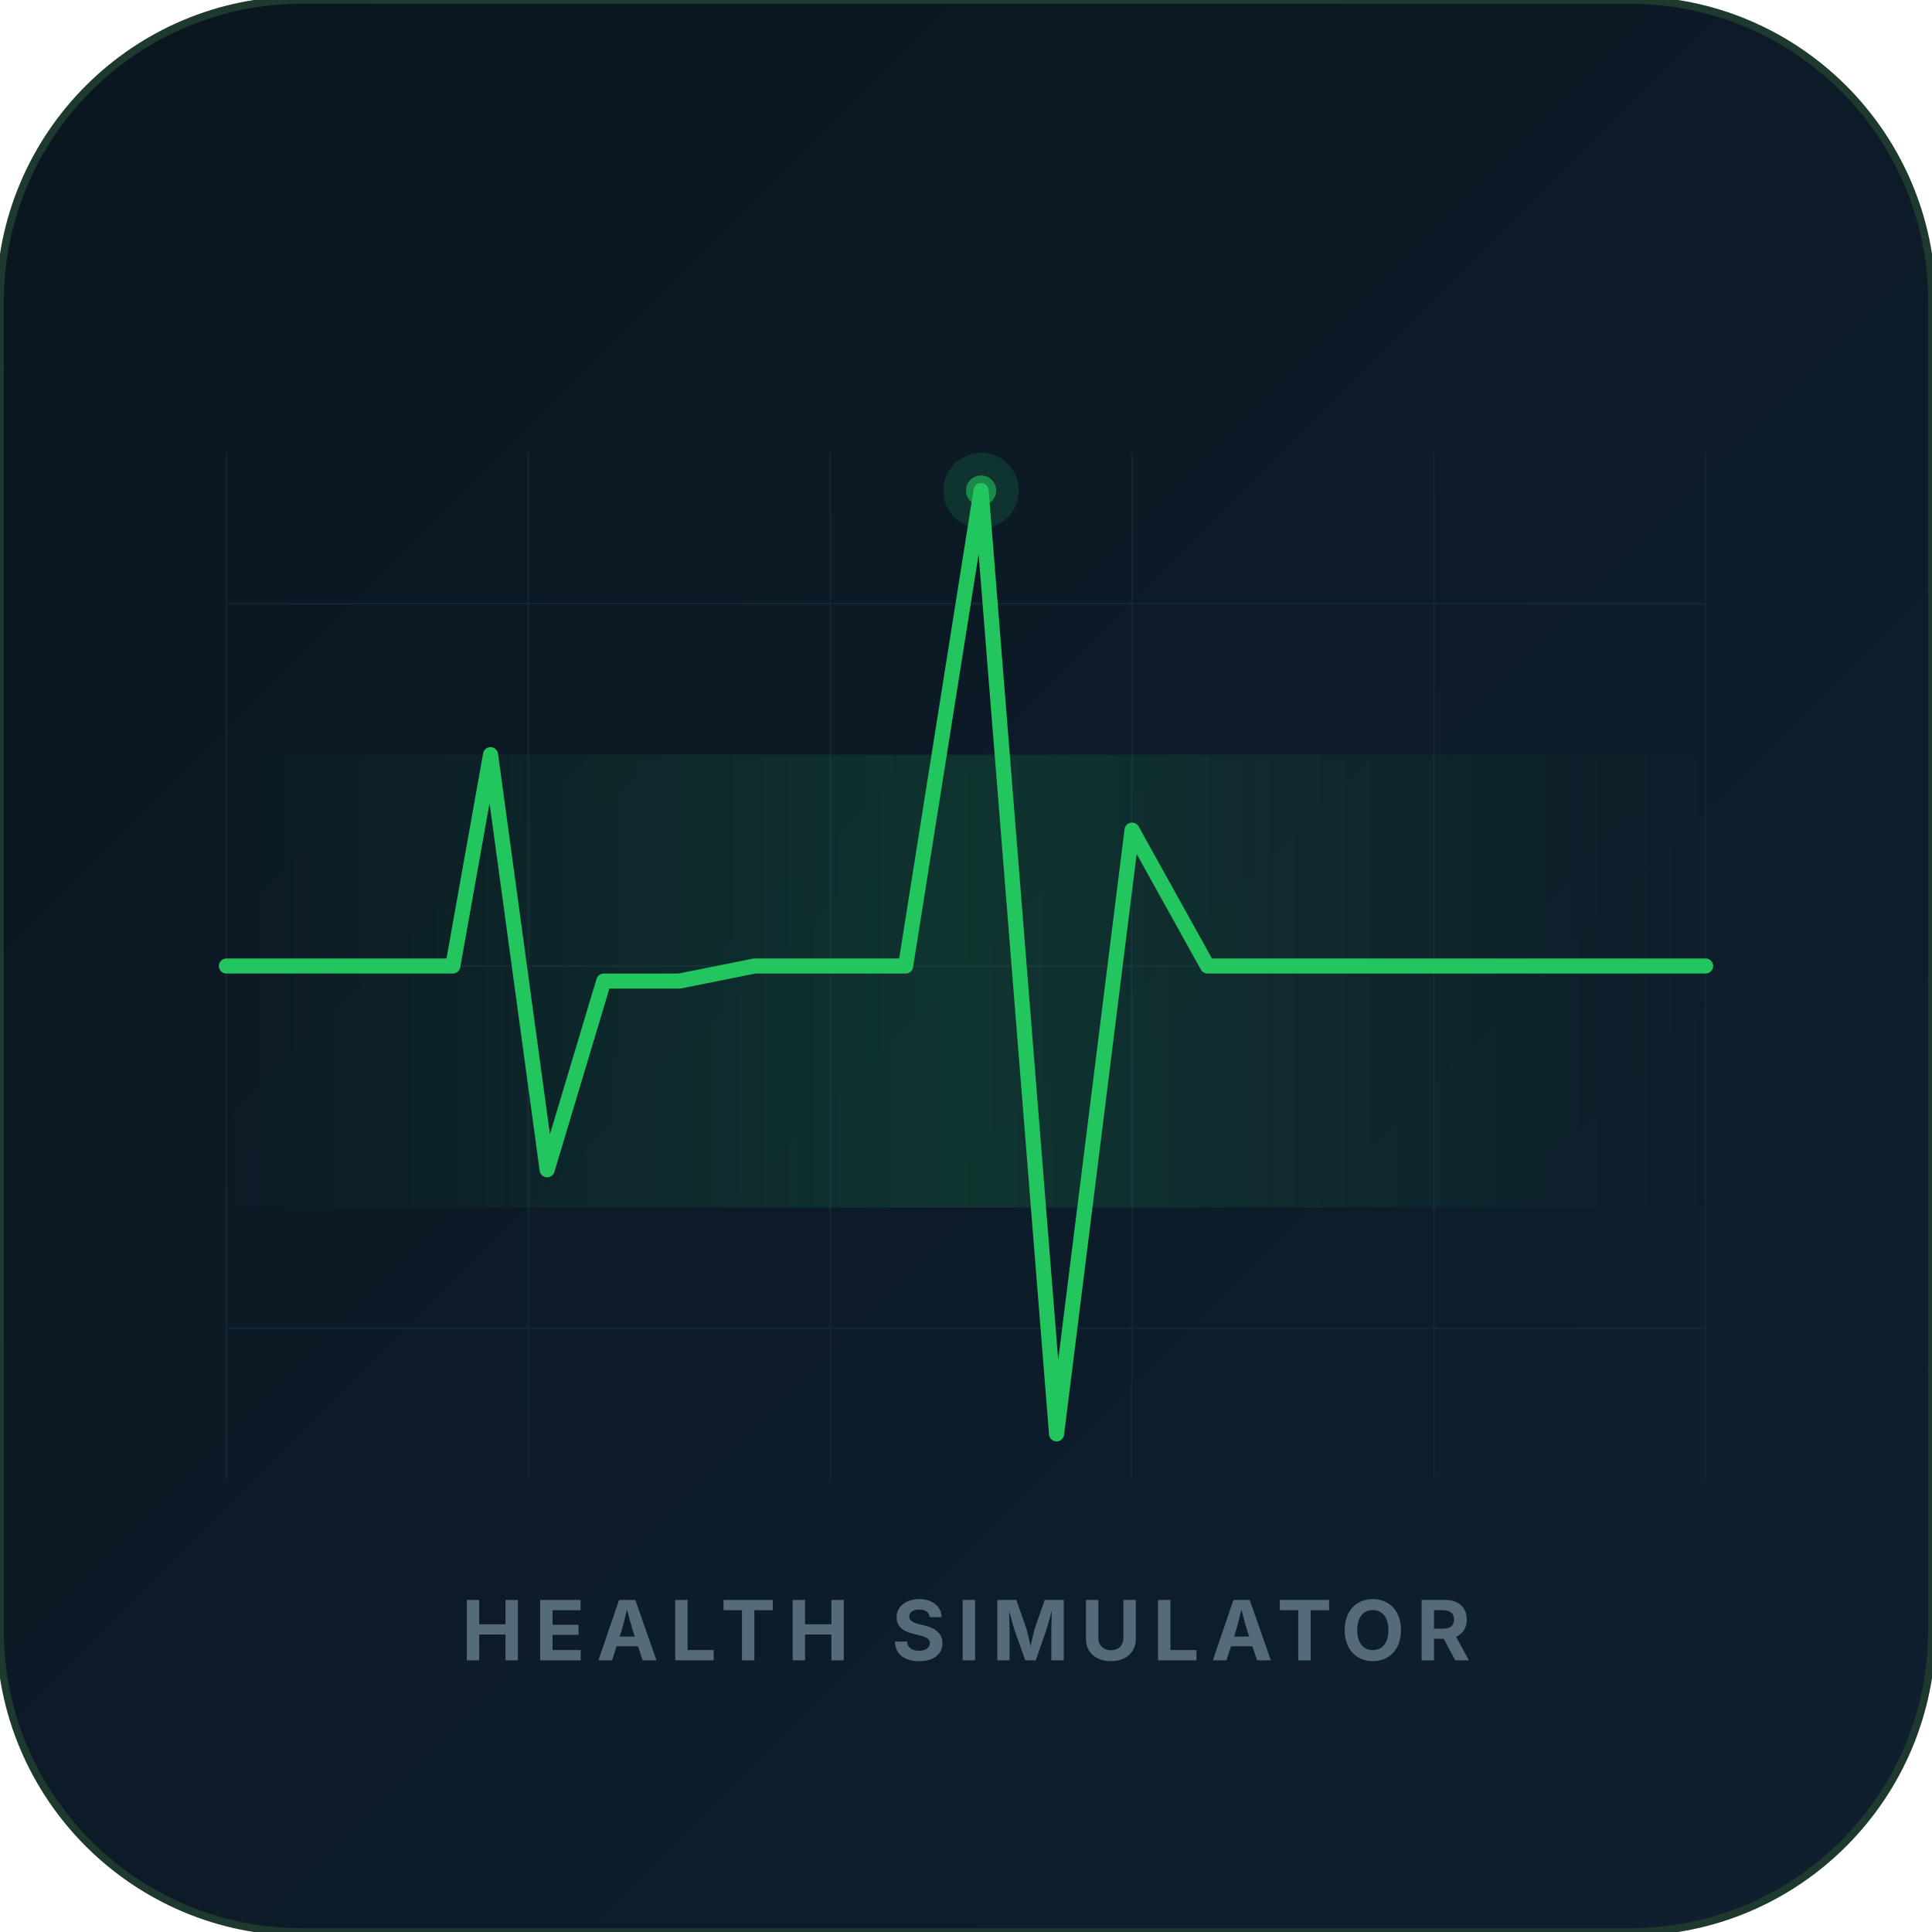
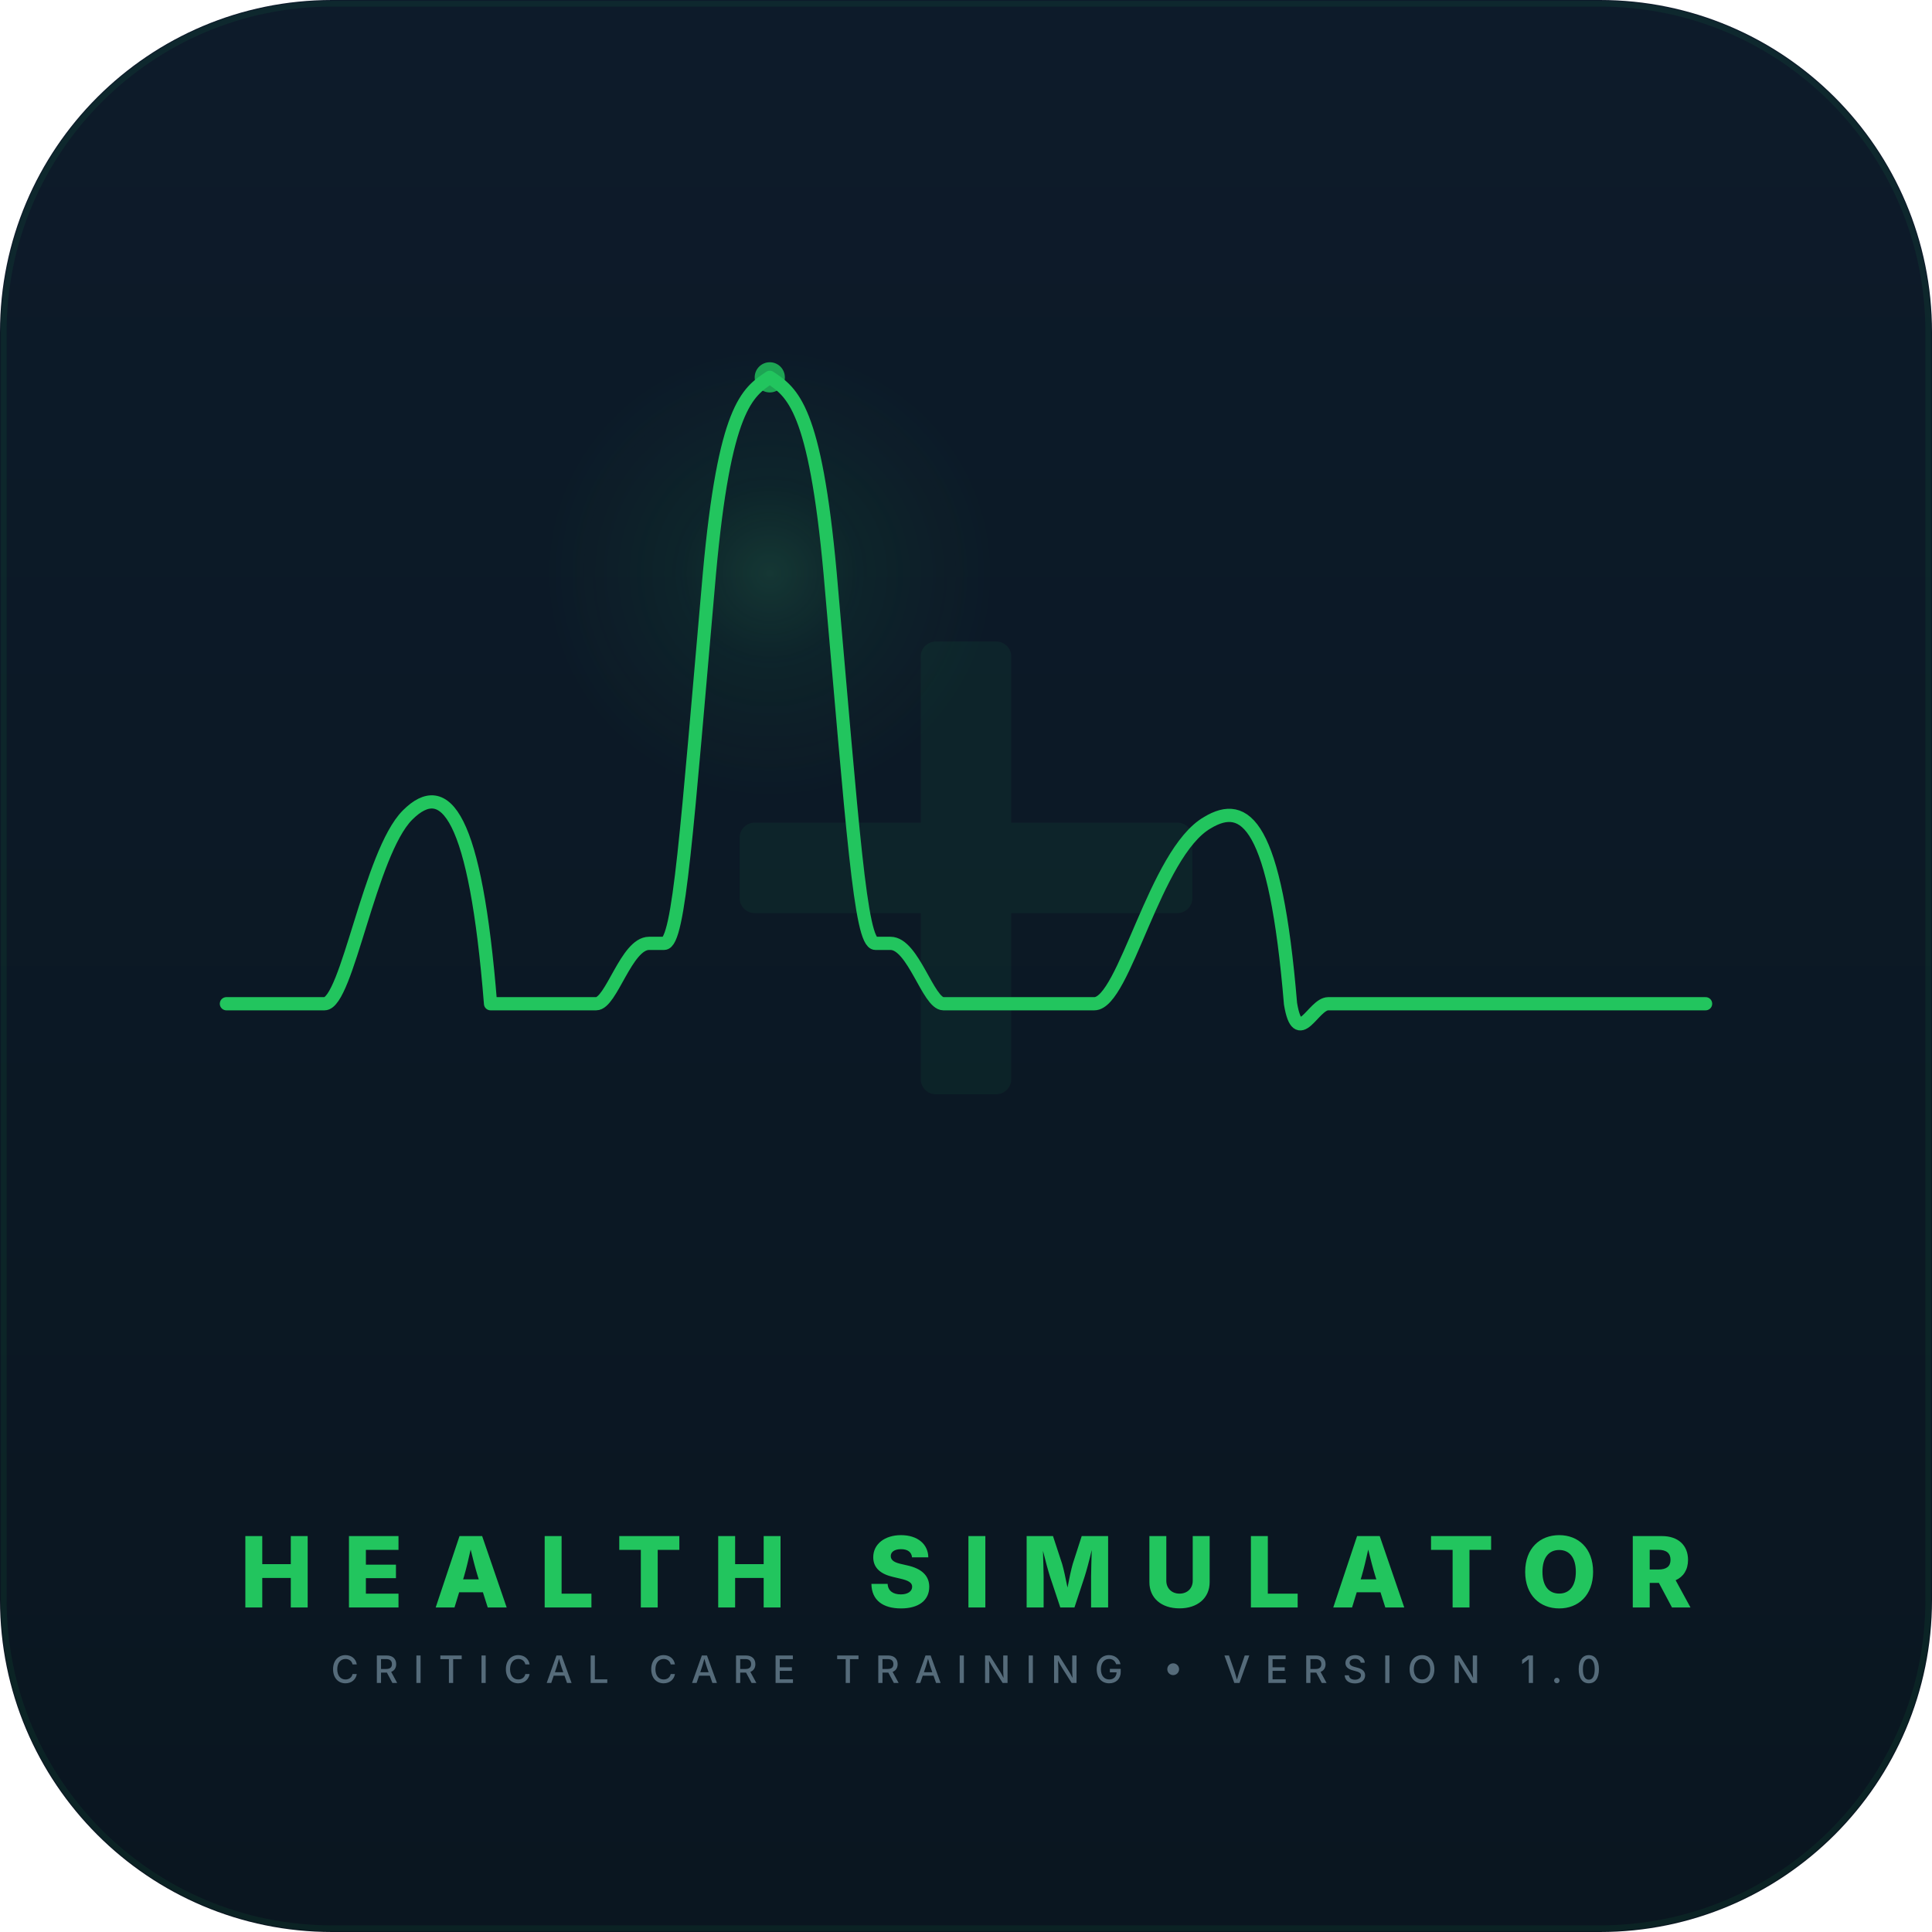
<svg xmlns="http://www.w3.org/2000/svg" viewBox="0 0 512 512" width="512" height="512">
  <defs>
-     <linearGradient id="bg" x1="0" y1="0" x2="1" y2="1">
-       <stop offset="0%" stop-color="#0a1620" />
-       <stop offset="100%" stop-color="#0f202f" />
+     <linearGradient id="bg" x1="0" y1="0" x2="0" y2="1">
+       <stop offset="0%" stop-color="#0d1b2a" />
+       <stop offset="100%" stop-color="#0a1620" />
    </linearGradient>
-     <linearGradient id="glow" x1="0" y1="0" x2="1" y2="0">
-       <stop offset="0%" stop-color="#22c55e" stop-opacity="0" />
-       <stop offset="50%" stop-color="#22c55e" stop-opacity="0.15" />
+     <radialGradient id="pulse" cx="0.5" cy="0.5" r="0.5">
+       <stop offset="0%" stop-color="#22c55e" stop-opacity="0.12" />
      <stop offset="100%" stop-color="#22c55e" stop-opacity="0" />
-     </linearGradient>
+     </radialGradient>
+     <radialGradient id="glow" cx="0.5" cy="0.5" r="0.5">
+       <stop offset="0%" stop-color="#4ade80" stop-opacity="0.15" />
+       <stop offset="40%" stop-color="#22c55e" stop-opacity="0.06" />
+       <stop offset="100%" stop-color="#22c55e" stop-opacity="0" />
+     </radialGradient>
  </defs>
-   <rect width="512" height="512" rx="80" fill="url(#bg)" stroke="#1e3a2f" stroke-width="2" />
-   <g stroke="#1a2e3d" stroke-width="0.5" opacity="0.5">
-     <line x1="60" y1="120" x2="60" y2="392" />
-     <line x1="140" y1="120" x2="140" y2="392" />
-     <line x1="220" y1="120" x2="220" y2="392" />
-     <line x1="300" y1="120" x2="300" y2="392" />
-     <line x1="380" y1="120" x2="380" y2="392" />
-     <line x1="452" y1="120" x2="452" y2="392" />
-     <line x1="60" y1="160" x2="452" y2="160" />
-     <line x1="60" y1="256" x2="452" y2="256" />
-     <line x1="60" y1="352" x2="452" y2="352" />
+   <rect width="512" height="512" rx="88" fill="url(#bg)" />
+   <rect x="1" y="1" width="510" height="510" rx="87" fill="none" stroke="#22c55e" stroke-opacity="0.08" stroke-width="1.5" />
+   <g transform="translate(256,230)" opacity="0.06">
+     <rect x="-60" y="-12" width="120" height="24" rx="4" fill="#22c55e" />
+     <rect x="-12" y="-60" width="24" height="120" rx="4" fill="#22c55e" />
  </g>
-   <rect x="60" y="200" width="392" height="120" rx="4" fill="url(#glow)" />
-   <polyline fill="none" stroke="#22c55e" stroke-width="4" stroke-linecap="round" stroke-linejoin="round" points="60,256 100,256 120,256 130,200 145,310 160,260 180,260 200,256 220,256 240,256 260,130 280,380 300,220 320,256 340,256 360,256 380,256 400,256 420,256 452,256" />
-   <circle cx="260" cy="130" r="4" fill="#22c55e" opacity="0.6" />
-   <circle cx="260" cy="130" r="10" fill="#22c55e" opacity="0.15" />
-   <text x="256" y="440" font-family="'Inter', 'Segoe UI', sans-serif" font-size="22" font-weight="700" fill="#556b7a" text-anchor="middle" letter-spacing="3">HEALTH SIMULATOR</text>
+   <circle cx="204" cy="152" r="60" fill="url(#glow)" />
+   <path d="     M 60,266     L 86,266     C 92,266  98,226 108,216     C 118,206 126,216 130,266     L 158,266     C 162,266 166,250 172,250     L 176,250     C 180,250 182,220 188,152     C 192,108 198,104 204,100     C 210,104 216,108 220,152     C 226,220 228,250 232,250     L 236,250     C 242,250 246,266 250,266     L 290,266     C 298,266 306,226 320,218     C 330,212 338,218 342,266     C 344,278 348,266 352,266     L 452,266   " fill="none" stroke="#22c55e" stroke-width="3.5" stroke-linecap="round" stroke-linejoin="round" />
+   <circle cx="204" cy="100" r="4" fill="#22c55e" opacity="0.8" />
+   <g transform="translate(256,426)">
+     <text x="0" y="0" font-family="'Inter Tight','Inter',system-ui,sans-serif" font-size="26" font-weight="800" fill="#22c55e" text-anchor="middle" letter-spacing="8">HEALTH SIMULATOR</text>
+     <text x="0" y="20" font-family="'Inter',system-ui,sans-serif" font-size="10" font-weight="500" fill="#556b7a" text-anchor="middle" letter-spacing="4">CRITICAL CARE TRAINING • VERSION 1.0</text>
+   </g>
</svg>
